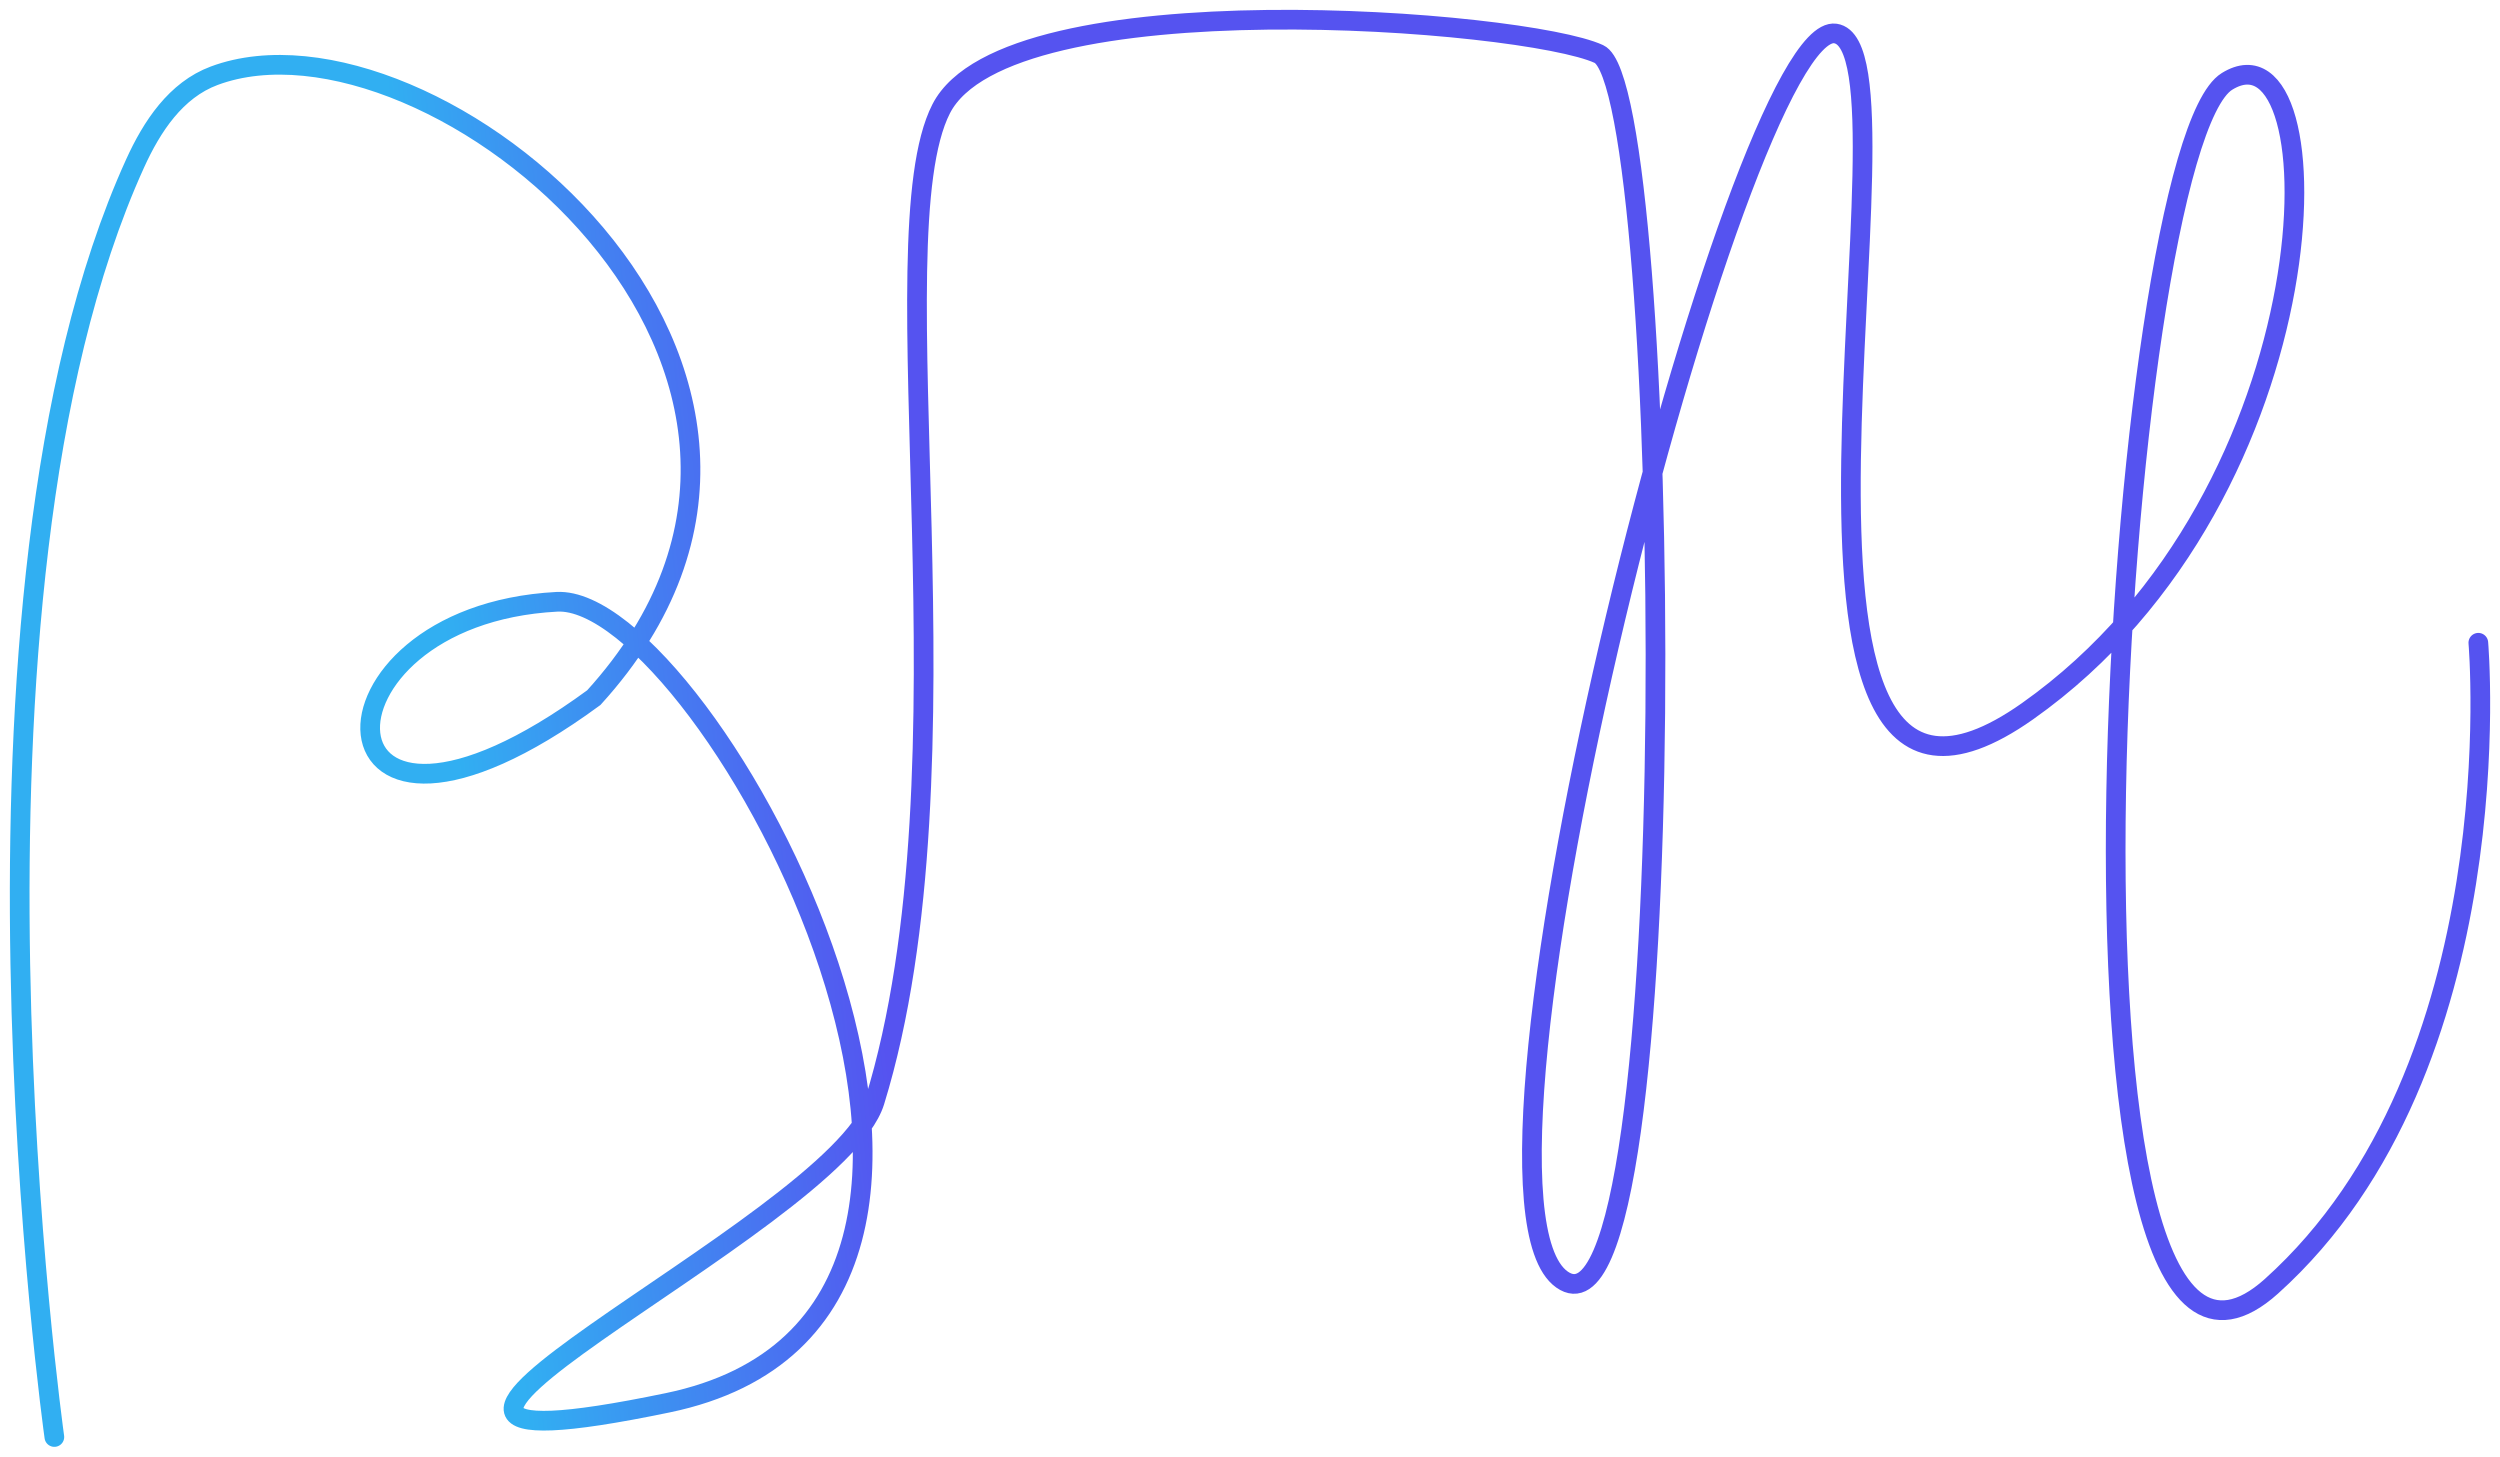
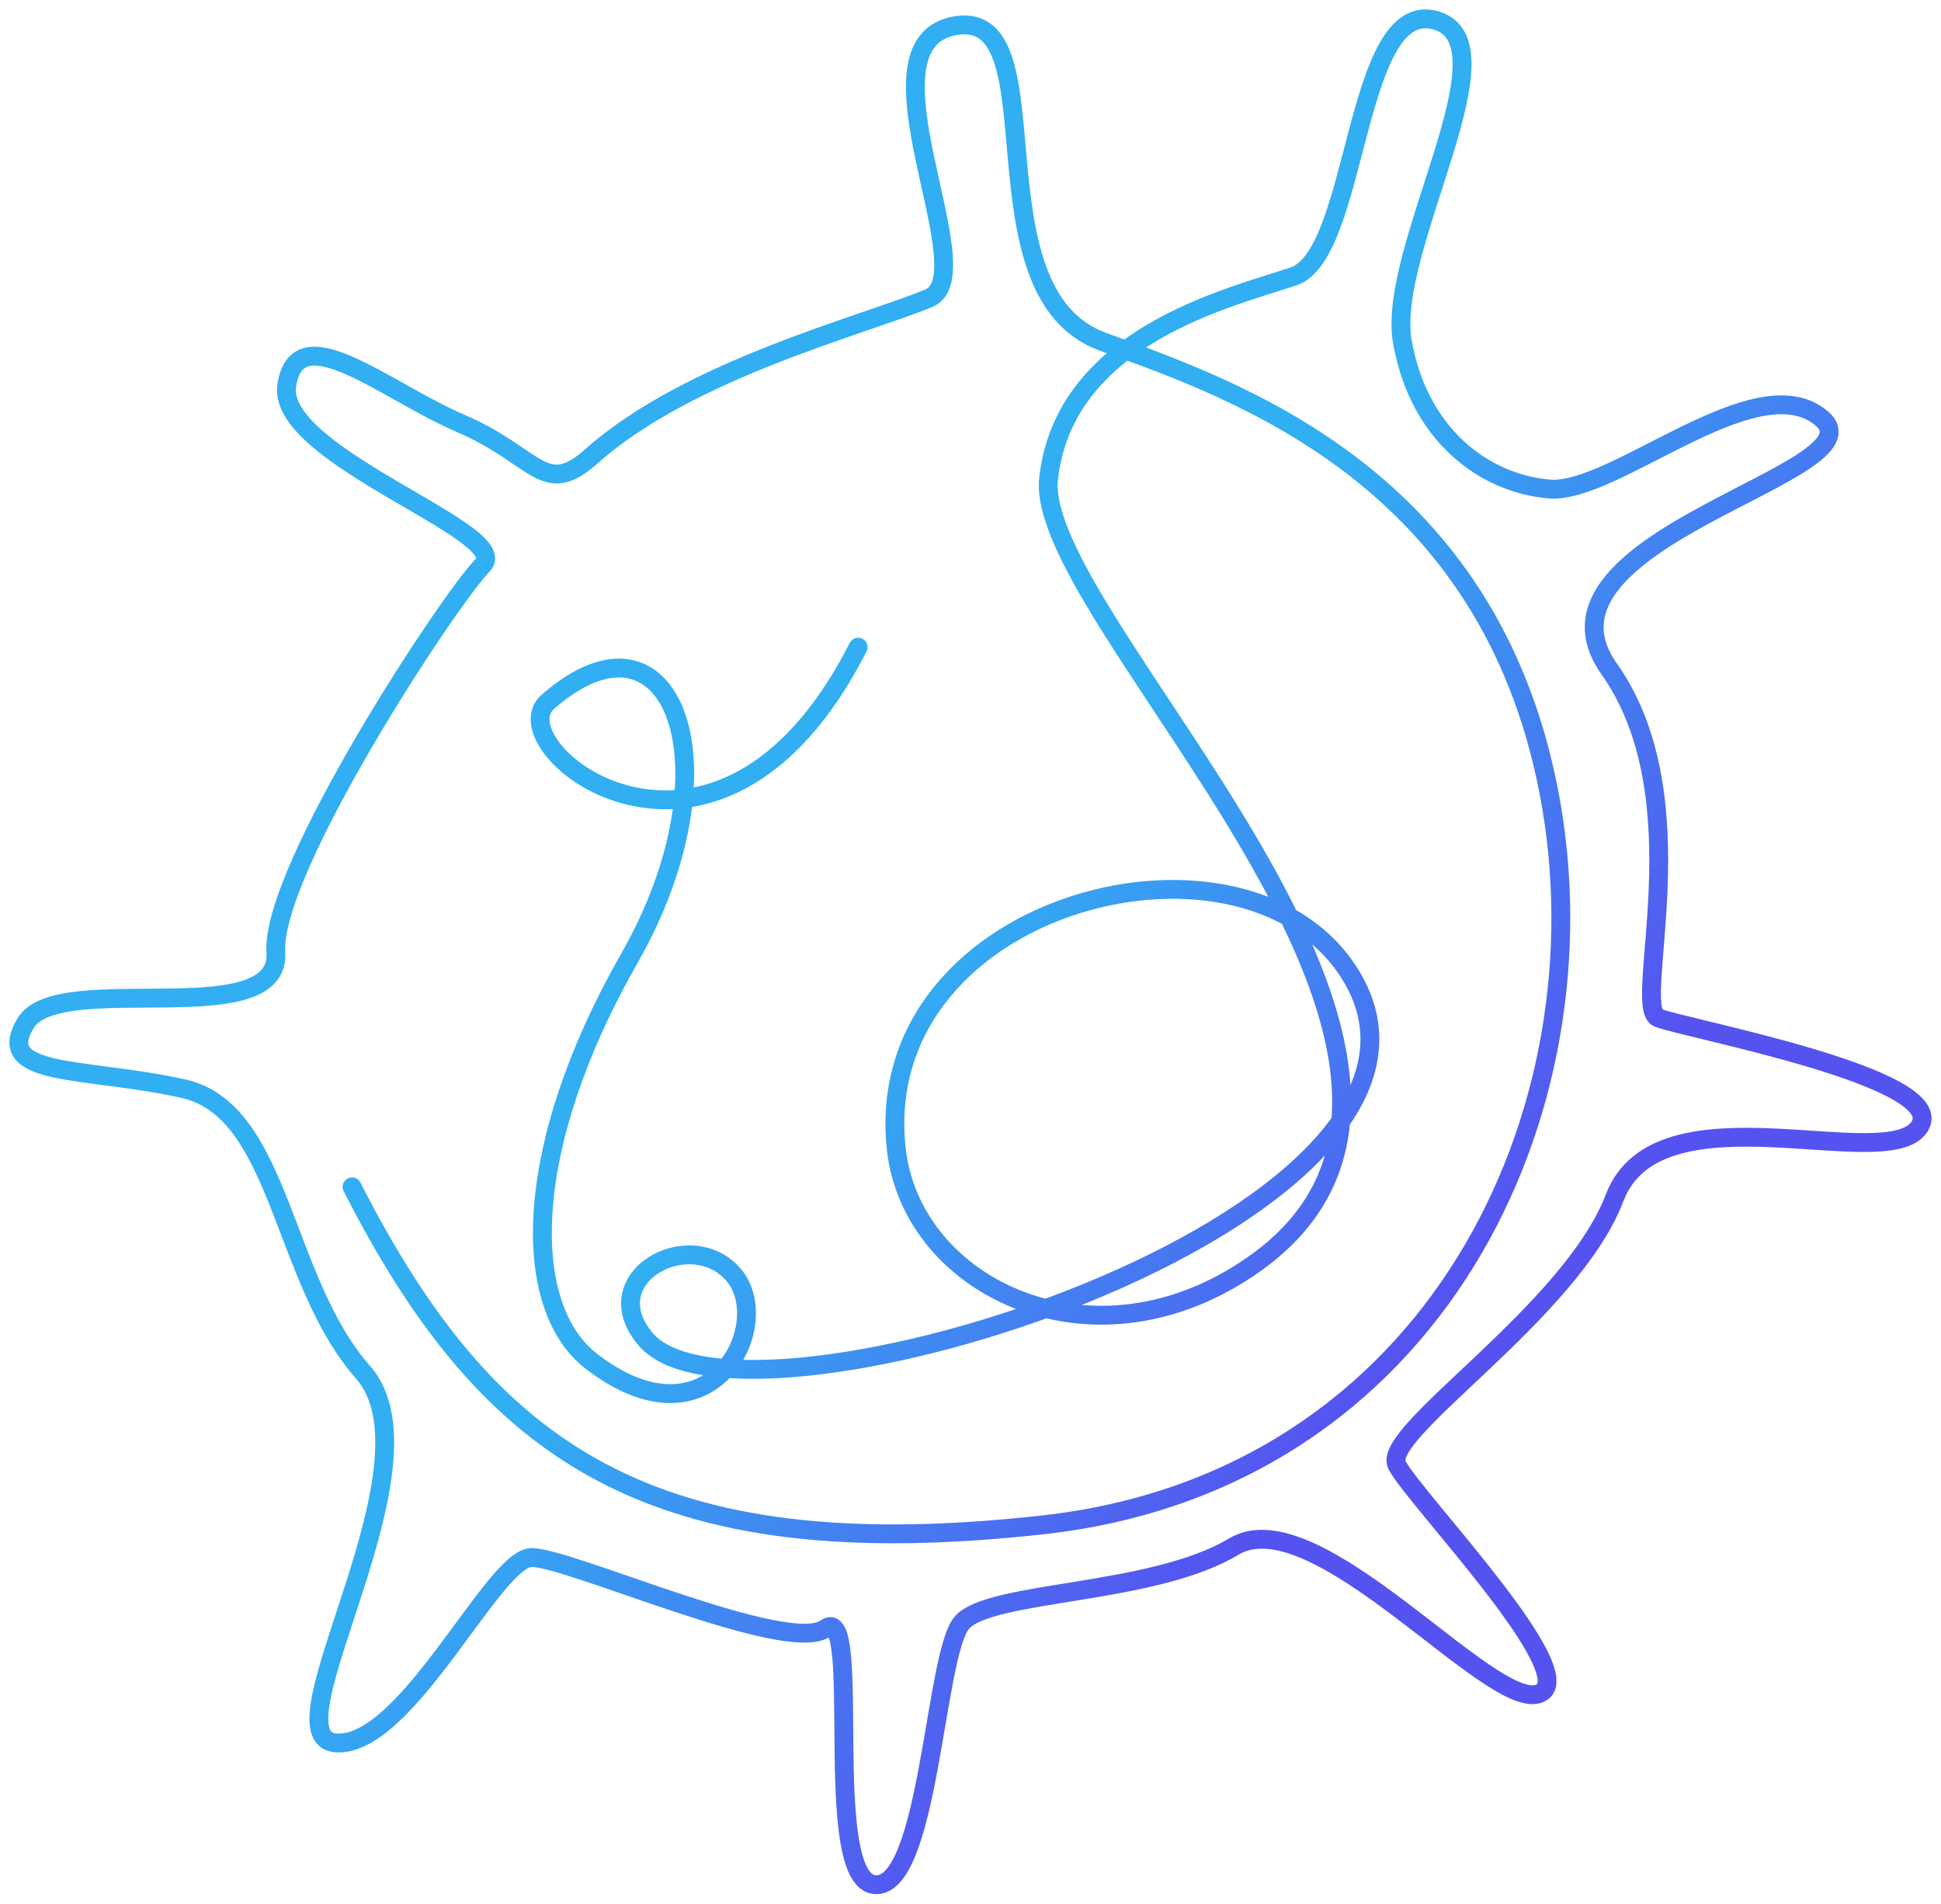
- <svg xmlns="http://www.w3.org/2000/svg" width="127" height="74" viewBox="0 0 127 74" fill="none">
-   <path d="M2.761 73C2.761 73 -3.219 30.499 6.861 8.307C7.719 6.417 8.935 4.573 10.881 3.848C21.813 -0.224 45.241 18.855 30.166 35.44C15.553 46.16 15.15 31.265 28.29 30.571C35.879 30.17 55.695 66.741 33.92 71.261C12.144 75.782 42.46 62.348 44.432 55.957C49.689 38.914 44.432 12.135 47.812 5.527C51.192 -1.082 77.468 1.006 81.224 2.744C84.981 4.483 85.73 69.52 79.347 64.999C72.964 60.478 88.357 1.006 93.237 1.701C98.117 2.396 87.23 47.261 102.996 36.132C118.762 25.003 118.762 0.657 113.133 4.134C107.503 7.611 102.996 76.474 115.386 65.345C127.775 54.216 125.899 32.652 125.899 32.652" stroke="url(#paint0_linear)" stroke-miterlimit="10" stroke-linecap="round" />
+ <svg xmlns="http://www.w3.org/2000/svg" width="103" height="101" viewBox="0 0 103 101" fill="none">
+   <path d="M18.681 62.971C25.9 77.144 34.565 83.218 55.358 80.904C76.15 78.591 85.391 58.921 82.215 42.144C79.039 25.366 65.753 20.74 58.534 18.136C51.315 15.531 56.224 0.49 50.736 1.358C45.248 2.226 52.307 14.562 49.293 15.82C45.829 17.265 36.586 19.581 31.388 24.207C28.863 26.456 28.5 24.207 24.457 22.471C20.415 20.735 15.793 16.685 15.217 20.446C14.638 24.207 27.346 28.256 25.612 29.993C23.879 31.729 14.35 46.191 14.638 50.531C14.926 54.869 3.086 51.399 1.355 54.292C-0.379 57.185 4.531 56.605 9.729 57.762C14.926 58.918 14.926 67.885 19.26 72.803C23.591 77.721 14.062 92.182 17.817 92.473C21.572 92.762 26.191 82.638 28.212 82.638C30.234 82.638 41.786 87.844 43.808 86.399C45.829 84.954 43.52 99.704 46.408 99.995C49.296 100.284 49.584 87.847 51.029 86.111C52.475 84.374 61.136 84.665 65.467 82.061C69.798 79.457 79.041 90.74 81.639 89.871C84.236 89.003 74.996 79.459 74.129 77.723C73.262 75.987 83.37 69.624 85.682 63.55C87.994 57.476 100.12 62.394 101.853 59.789C103.587 57.185 89.436 54.583 87.991 54.004C86.548 53.424 90.3 42.432 85.391 35.49C80.481 28.548 100.12 25.078 96.653 22.185C93.186 19.292 85.679 26.235 82.215 25.946C78.751 25.657 75.284 23.053 74.417 18.136C73.55 13.218 80.481 2.226 76.15 1.07C71.82 -0.087 72.108 13.507 68.641 14.666C65.177 15.822 56.512 17.847 55.645 25.369C54.779 32.891 81.636 56.319 66.619 67.023C58.131 73.07 48.362 68.342 47.56 60.949C46.117 47.644 66.521 42.646 71.817 51.981C79.036 64.709 39.474 77.146 34.274 71.072C31.479 67.808 36.583 64.998 38.895 67.602C41.205 70.207 37.751 77.133 31.386 72.231C27.631 69.338 27.631 60.951 33.407 50.828C39.183 40.704 35.717 31.448 29.076 37.231C26.303 39.646 38.029 49.091 45.538 34.339" stroke="url(#paint0_linear)" stroke-miterlimit="10" stroke-linecap="round" />
  <defs>
-     <linearGradient id="paint0_linear" x1="11.453" y1="46.75" x2="43.977" y2="43.335" gradientUnits="userSpaceOnUse">
+     <linearGradient id="paint0_linear" x1="9.446" y1="63.906" x2="51.078" y2="99.409" gradientUnits="userSpaceOnUse">
      <stop offset="0.385" stop-color="#31AFF2" />
      <stop offset="1" stop-color="#5553F0" />
    </linearGradient>
  </defs>
</svg>
